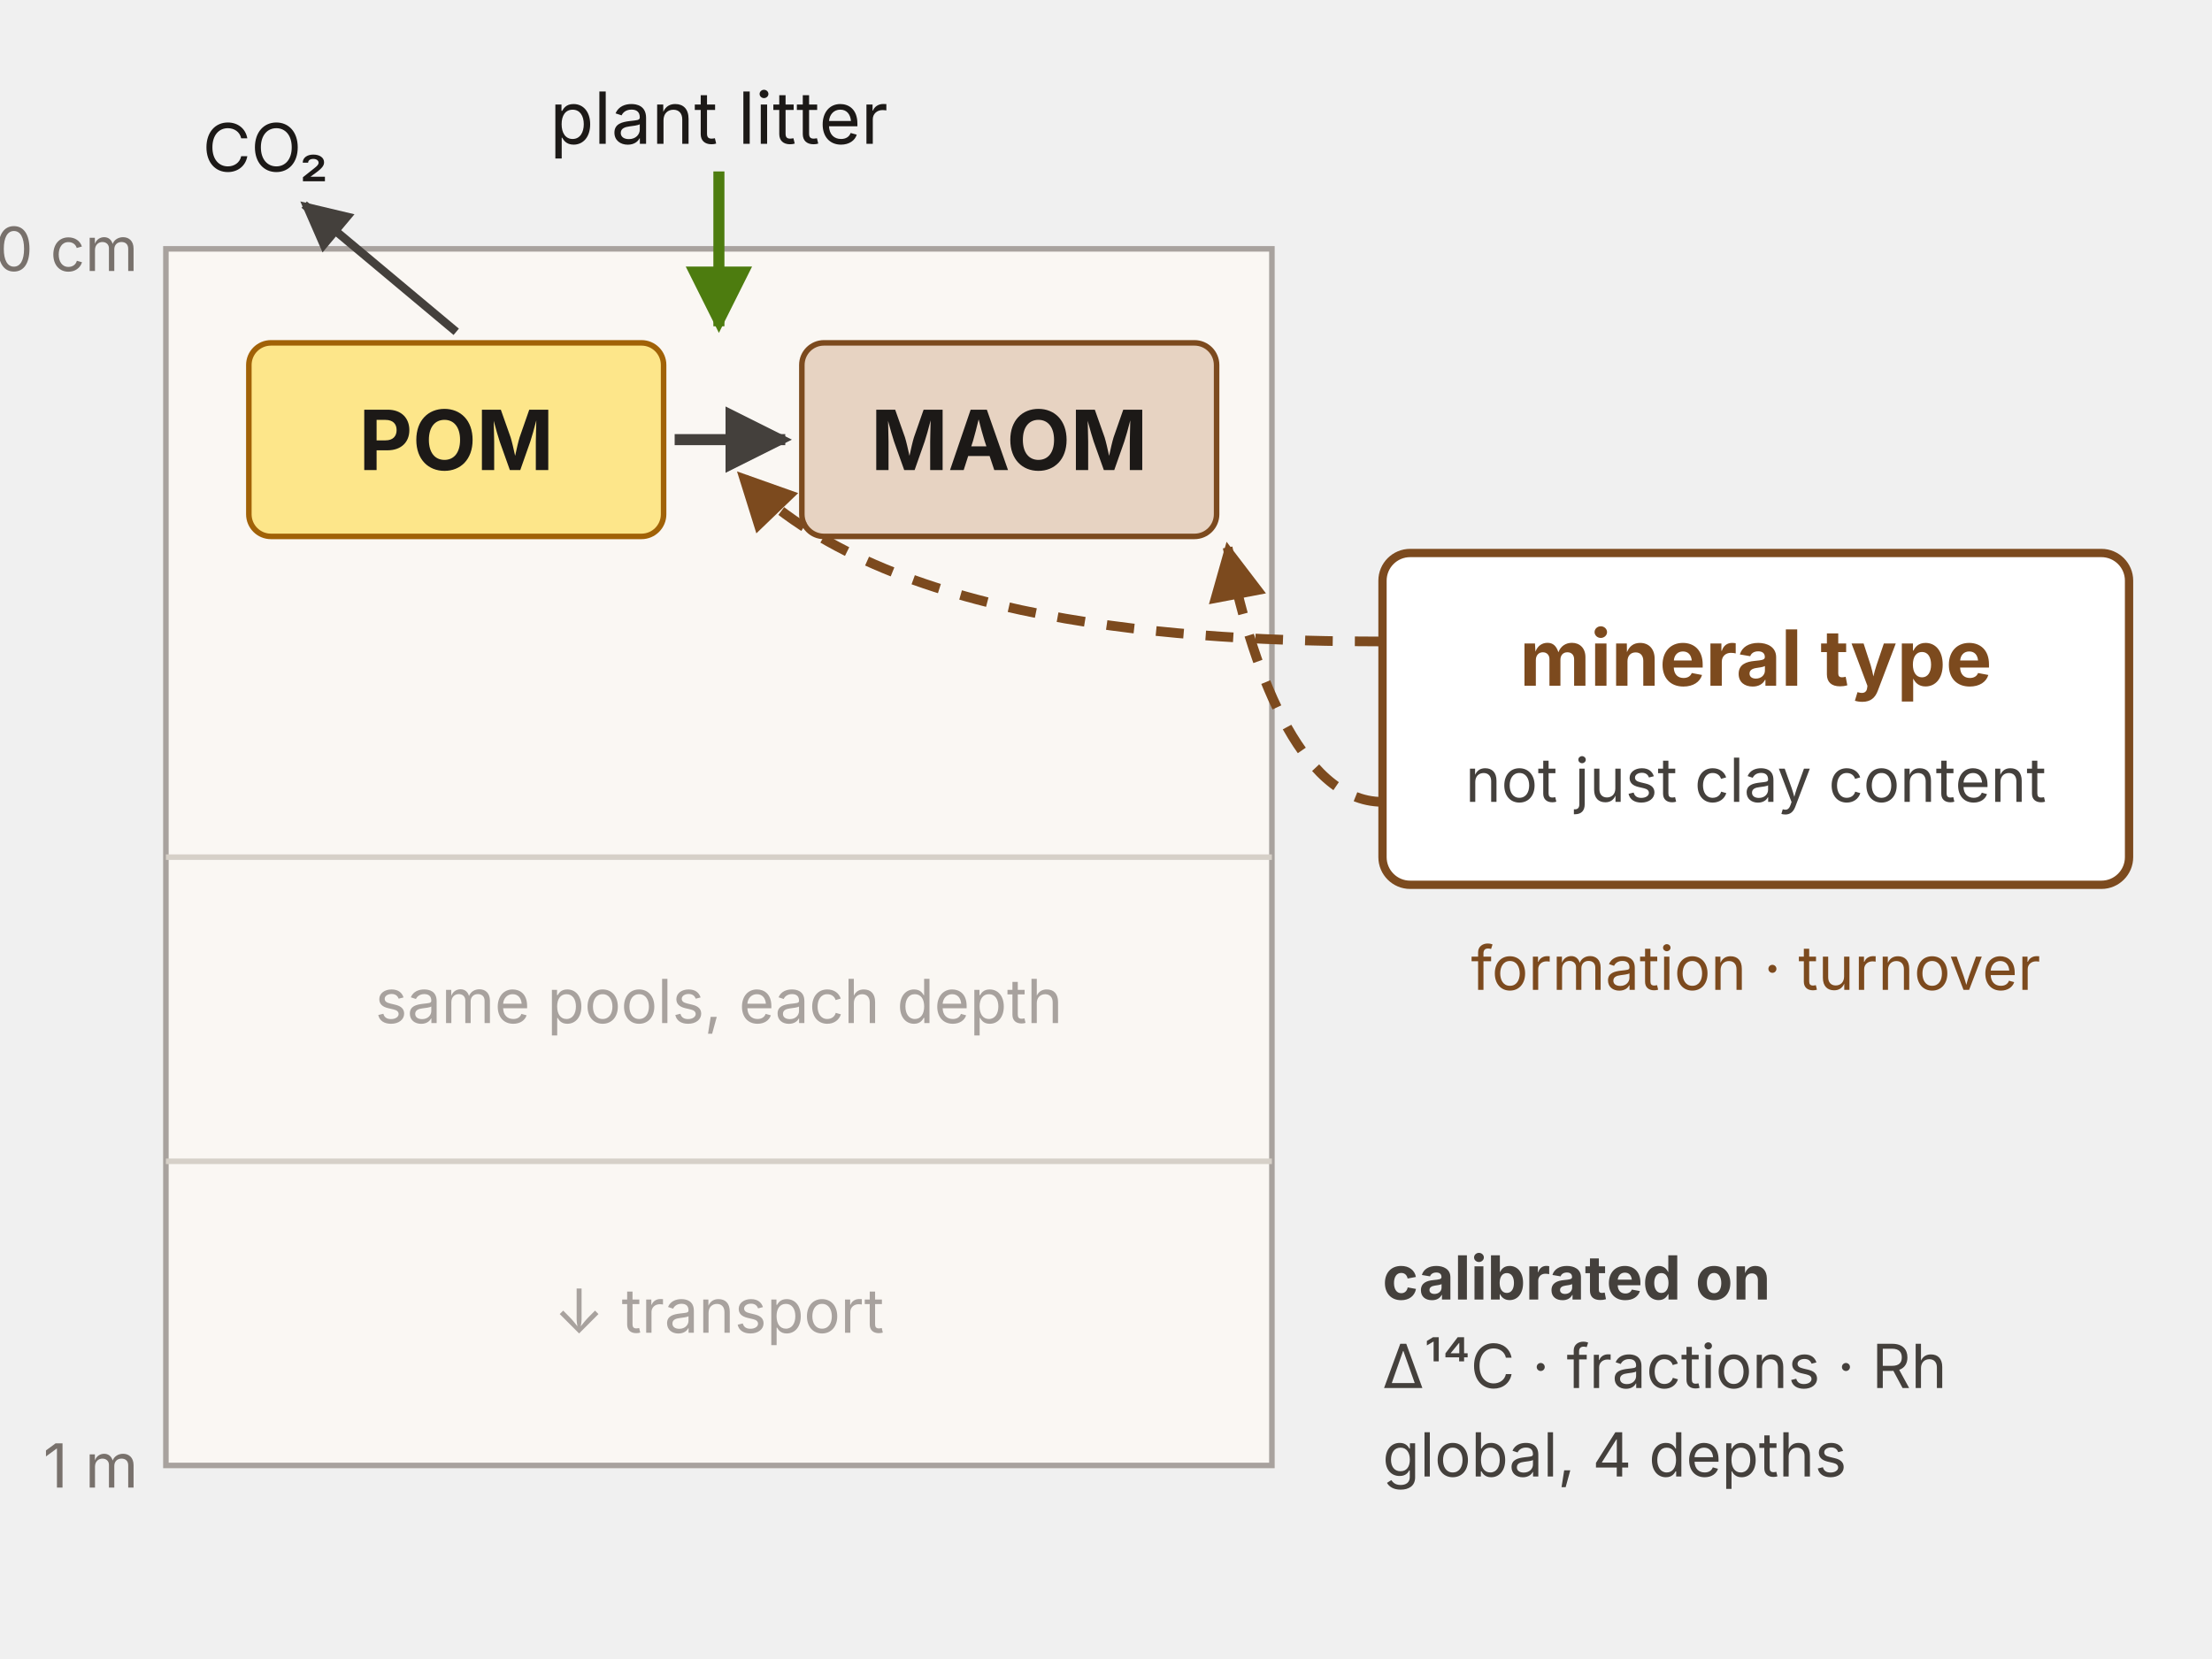
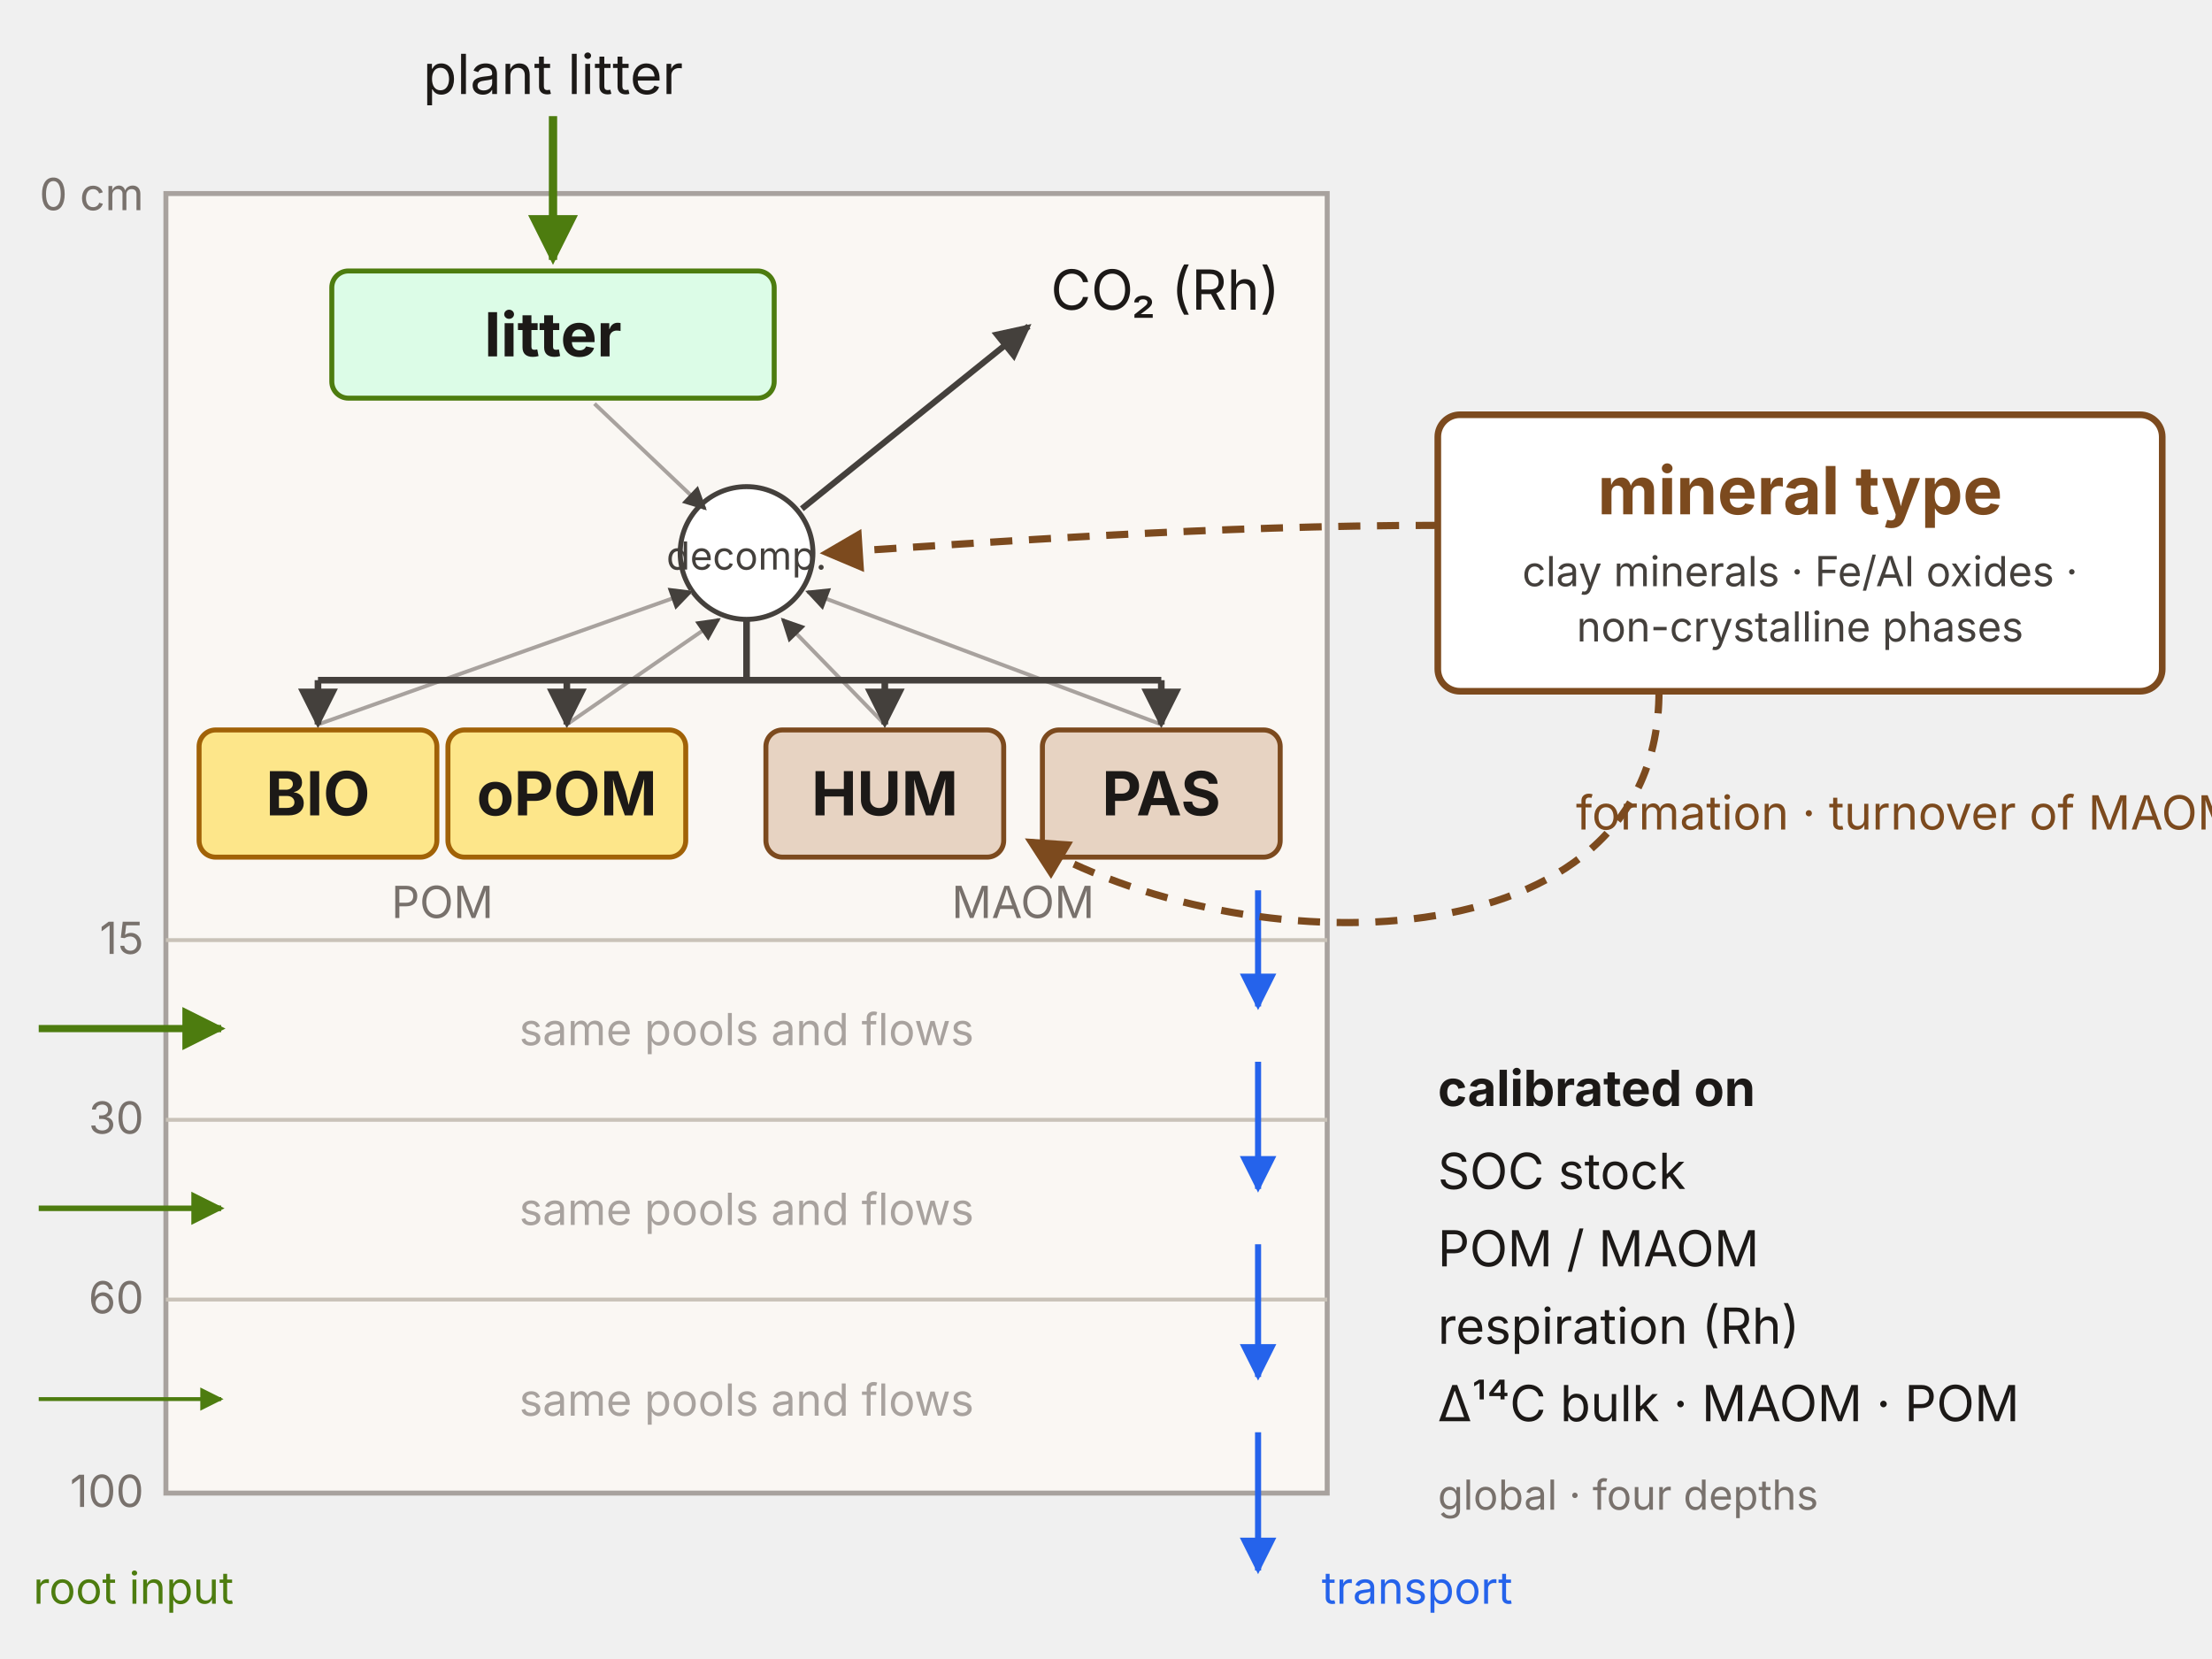
<svg xmlns="http://www.w3.org/2000/svg" viewBox="0 0 800 600" font-family="Inter, Helvetica, Arial, sans-serif" fill="#1c1917">
  <defs>
    <marker id="ah" viewBox="0 0 10 10" refX="9" refY="5" markerWidth="6" markerHeight="6" orient="auto-start-reverse">
      <path d="M0 0 L10 5 L0 10 z" fill="#44403c" />
    </marker>
    <marker id="ahg" viewBox="0 0 10 10" refX="9" refY="5" markerWidth="6" markerHeight="6" orient="auto-start-reverse">
      <path d="M0 0 L10 5 L0 10 z" fill="#4d7c0f" />
    </marker>
+     <marker id="ahb" viewBox="0 0 10 10" refX="9" refY="5" markerWidth="6" markerHeight="6" orient="auto-start-reverse">
+       <path d="M0 0 L10 5 L0 10 z" fill="#2563eb" />
+     </marker>
    <marker id="aha" viewBox="0 0 10 10" refX="9" refY="5" markerWidth="6" markerHeight="6" orient="auto-start-reverse">
      <path d="M0 0 L10 5 L0 10 z" fill="#7c4a1e" />
    </marker>
+     <linearGradient id="trunk" x1="0" x2="1">
+       <stop offset="0" stop-color="#6b4a2e" />
+       <stop offset=".5" stop-color="#8a6a48" />
+       <stop offset="1" stop-color="#5c4330" />
+     </linearGradient>
+     <linearGradient id="core" x1="0" x2="1">
+       <stop offset="0" stop-color="#6e5139" />
+       <stop offset=".45" stop-color="#9c7a55" />
+       <stop offset="1" stop-color="#5c4330" />
+     </linearGradient>
+     <linearGradient id="coretop" x1="0" x2="1">
+       <stop offset="0" stop-color="#3f2d20" />
+       <stop offset=".45" stop-color="#5c4330" />
+       <stop offset="1" stop-color="#33241a" />
+     </linearGradient>
+     <linearGradient id="soilg" x1="0" y1="0" x2="0" y2="1">
+       <stop offset="0" stop-color="#7a5b3f" />
+       <stop offset="1" stop-color="#5c4330" />
+     </linearGradient>
  </defs>
-   <rect x="60" y="90" width="400" height="440" fill="#faf7f3" stroke="#a8a29e" stroke-width="2" />
-   <line x1="60" y1="310" x2="460" y2="310" stroke="#d6d0c8" stroke-width="2" />
-   <line x1="60" y1="420" x2="460" y2="420" stroke="#d6d0c8" stroke-width="2" />
-   <g font-size="22" fill="#78716c" text-anchor="end">
-     <text x="50" y="98">0 cm</text>
-     <text x="50" y="538">1 m</text>
+   <rect x="60" y="70" width="420" height="470" fill="#faf7f3" stroke="#a8a29e" stroke-width="1.8" />
+   <line x1="60" y1="340" x2="480" y2="340" stroke="#c9c2b8" stroke-width="1.4" />
+   <line x1="60" y1="405" x2="480" y2="405" stroke="#c9c2b8" stroke-width="1.4" />
+   <line x1="60" y1="470" x2="480" y2="470" stroke="#c9c2b8" stroke-width="1.4" />
+   <g font-size="16" fill="#78716c" text-anchor="end">
+     <text x="52" y="76">0 cm</text>
+     <text x="52" y="345">15</text>
+     <text x="52" y="410">30</text>
+     <text x="52" y="475">60</text>
+     <text x="52" y="545">100</text>
  </g>
-   <text x="260" y="52" font-size="26" text-anchor="middle">plant litter</text>
-   <line x1="260" y1="62" x2="260" y2="118" stroke="#4d7c0f" stroke-width="4" marker-end="url(#ahg)" />
-   <g font-size="30" font-weight="700" text-anchor="middle">
-     <rect x="90" y="124" width="150" height="70" rx="8" fill="#fde68a" stroke="#a16207" stroke-width="2" />
-     <text x="165" y="170">POM</text>
-     <rect x="290" y="124" width="150" height="70" rx="8" fill="#e7d3c2" stroke="#7c4a1e" stroke-width="2" />
-     <text x="365" y="170">MAOM</text>
+   <text x="200" y="34" font-size="20" text-anchor="middle">plant litter</text>
+   <line x1="200" y1="42" x2="200" y2="94" stroke="#4d7c0f" stroke-width="3" marker-end="url(#ahg)" />
+   <rect x="120" y="98" width="160" height="46" rx="6" fill="#dcfce7" stroke="#4d7c0f" stroke-width="1.8" />
+   <text x="200.0" y="128.9" font-size="22" font-weight="700" text-anchor="middle">litter</text>
+   <circle cx="270" cy="200" r="24" fill="#fff" stroke="#44403c" stroke-width="1.8" />
+   <text x="270" y="206" font-size="14" text-anchor="middle" fill="#44403c">decomp.</text>
+   <g stroke="#a8a29e" stroke-width="1.4" marker-end="url(#ah)">
+     <line x1="215" y1="146" x2="255" y2="184" />
+     <line x1="115" y1="262" x2="250" y2="214" />
+     <line x1="205" y1="262" x2="260" y2="224" />
+     <line x1="320" y1="262" x2="283" y2="224" />
+     <line x1="420" y1="262" x2="292" y2="214" />
  </g>
-   <line x1="244" y1="159" x2="284" y2="159" stroke="#44403c" stroke-width="4" marker-end="url(#ah)" />
-   <line x1="165" y1="120" x2="110" y2="74" stroke="#44403c" stroke-width="3" marker-end="url(#ah)" />
-   <text x="96" y="62" font-size="24" text-anchor="middle">CO₂</text>
-   <g font-size="22" fill="#a8a29e" text-anchor="middle">
-     <text x="260" y="370">same pools, each depth</text>
-     <text x="260" y="482">↓ transport</text>
+   <line x1="290" y1="184" x2="372" y2="118" stroke="#44403c" stroke-width="2.2" marker-end="url(#ah)" />
+   <text x="380" y="112" font-size="20">CO₂ (Rh)</text>
+   <line x1="270" y1="224" x2="270" y2="246" stroke="#44403c" stroke-width="2.4" />
+   <line x1="115" y1="246" x2="420" y2="246" stroke="#44403c" stroke-width="2.4" />
+   <g stroke="#44403c" stroke-width="2.4" marker-end="url(#ah)">
+     <line x1="115" y1="246" x2="115" y2="262" />
+     <line x1="205" y1="246" x2="205" y2="262" />
+     <line x1="320" y1="246" x2="320" y2="262" />
+     <line x1="420" y1="246" x2="420" y2="262" />
  </g>
-   <rect x="500" y="200" width="270" height="120" rx="10" fill="#fff" stroke="#7c4a1e" stroke-width="3" />
-   <g font-size="28" font-weight="700" fill="#7c4a1e" text-anchor="middle">
-     <text x="635" y="248">mineral type</text>
+   <rect x="72" y="264" width="86" height="46" rx="6" fill="#fde68a" stroke="#a16207" stroke-width="1.8" />
+   <text x="115.0" y="294.9" font-size="22" font-weight="700" text-anchor="middle">BIO</text>
+   <rect x="162" y="264" width="86" height="46" rx="6" fill="#fde68a" stroke="#a16207" stroke-width="1.8" />
+   <text x="205.0" y="294.9" font-size="22" font-weight="700" text-anchor="middle">oPOM</text>
+   <rect x="277" y="264" width="86" height="46" rx="6" fill="#e7d3c2" stroke="#7c4a1e" stroke-width="1.8" />
+   <text x="320.0" y="294.9" font-size="22" font-weight="700" text-anchor="middle">HUM</text>
+   <rect x="377" y="264" width="86" height="46" rx="6" fill="#e7d3c2" stroke="#7c4a1e" stroke-width="1.8" />
+   <text x="420.0" y="294.9" font-size="22" font-weight="700" text-anchor="middle">PAS</text>
+   <g font-size="16" fill="#78716c" text-anchor="middle">
+     <text x="160" y="332">POM</text>
+     <text x="370" y="332">MAOM</text>
  </g>
-   <text x="635" y="290" font-size="22" text-anchor="middle" fill="#44403c">not just clay content</text>
-   <g stroke="#7c4a1e" stroke-width="3.5" stroke-dasharray="10 8" fill="none" marker-end="url(#aha)">
-     <path d="M500 232 C 430 232, 320 226, 268 172" />
-     <path d="M500 290 C 470 290, 452 240, 444 198" />
+   <g font-size="16" fill="#a8a29e" text-anchor="middle">
+     <text x="270" y="378">same pools and flows</text>
+     <text x="270" y="443">same pools and flows</text>
+     <text x="270" y="512">same pools and flows</text>
  </g>
-   <text x="635" y="358" font-size="22" fill="#7c4a1e" text-anchor="middle">formation · turnover</text>
-   <g font-size="22" fill="#44403c">
-     <text x="500" y="470" font-weight="700">calibrated on</text>
-     <text x="500" y="502">Δ¹⁴C · fractions · Rh</text>
-     <text x="500" y="534">global, 4 depths</text>
+   <g stroke="#4d7c0f" marker-end="url(#ahg)">
+     <line x1="14" y1="372" x2="80" y2="372" stroke-width="2.6" />
+     <line x1="14" y1="437" x2="80" y2="437" stroke-width="2" />
+     <line x1="14" y1="506" x2="80" y2="506" stroke-width="1.4" />
+   </g>
+   <text x="12" y="580" font-size="16" fill="#4d7c0f">root input</text>
+   <g stroke="#2563eb" stroke-width="2.2" marker-end="url(#ahb)">
+     <line x1="455" y1="322" x2="455" y2="364" />
+     <line x1="455" y1="384" x2="455" y2="430" />
+     <line x1="455" y1="450" x2="455" y2="498" />
+     <line x1="455" y1="518" x2="455" y2="568" />
+   </g>
+   <text x="478" y="580" font-size="16" fill="#2563eb">transport</text>
+   <rect x="520" y="150" width="262" height="100" rx="8" fill="#fff" stroke="#7c4a1e" stroke-width="2.4" />
+   <text x="651" y="186" font-size="24" font-weight="700" text-anchor="middle" fill="#7c4a1e">mineral type</text>
+   <text x="651" y="212" font-size="15" text-anchor="middle" fill="#44403c">clay minerals · Fe/Al oxides ·</text>
+   <text x="651" y="232" font-size="15" text-anchor="middle" fill="#44403c">non-crystalline phases</text>
+   <g stroke="#7c4a1e" stroke-width="2.6" stroke-dasharray="8 6" fill="none" marker-end="url(#aha)">
+     <path d="M520 190 C 440 190, 360 196, 298 200" />
+     <path d="M600 250 C 600 350, 450 350, 372 304" />
+   </g>
+   <text x="690" y="300" font-size="17" text-anchor="middle" fill="#7c4a1e">formation · turnover of MAOM</text>
+   <g font-size="18">
+     <text x="520" y="400" font-weight="700">calibrated on</text>
+     <text x="520" y="430">SOC stock</text>
+     <text x="520" y="458">POM / MAOM</text>
+     <text x="520" y="486">respiration (Rh)</text>
+     <text x="520" y="514">Δ¹⁴C bulk · MAOM · POM</text>
+     <text x="520" y="546" fill="#78716c" font-size="15">global · four depths</text>
  </g>
</svg>
